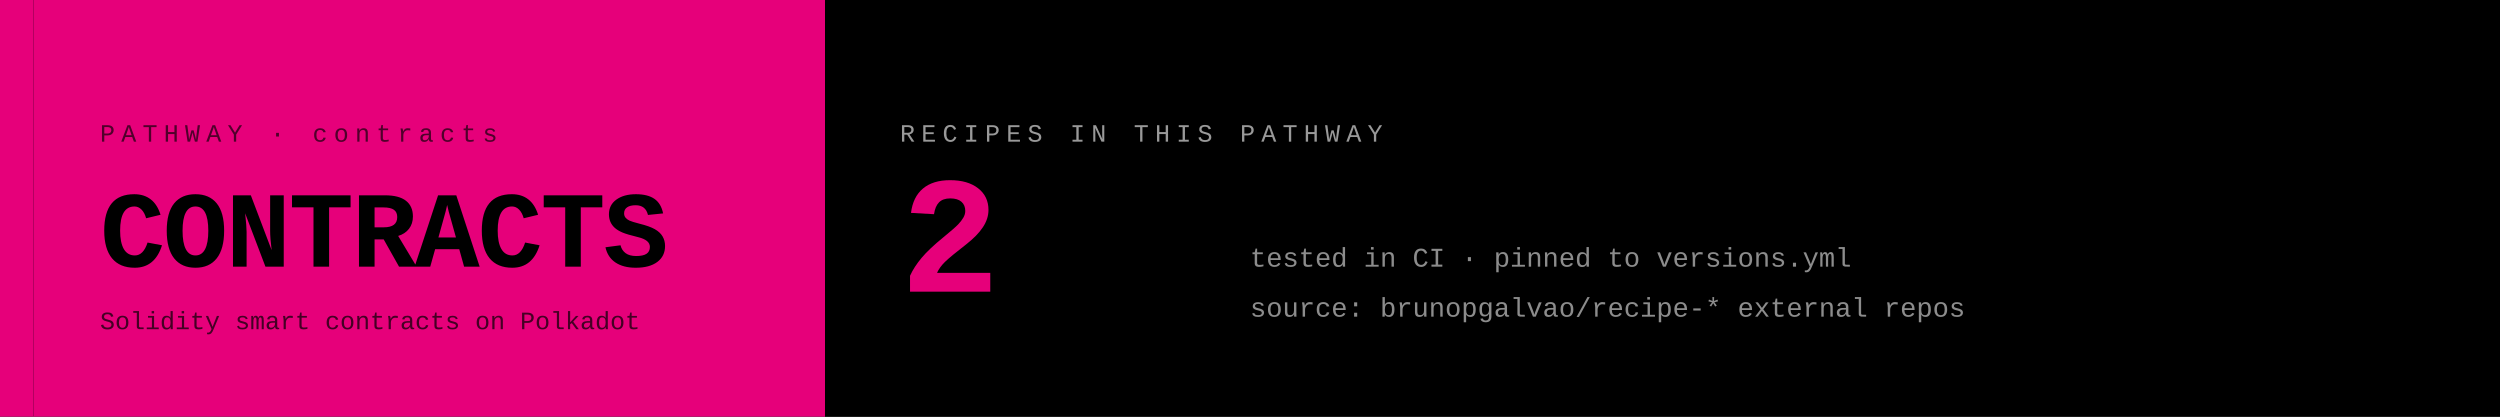
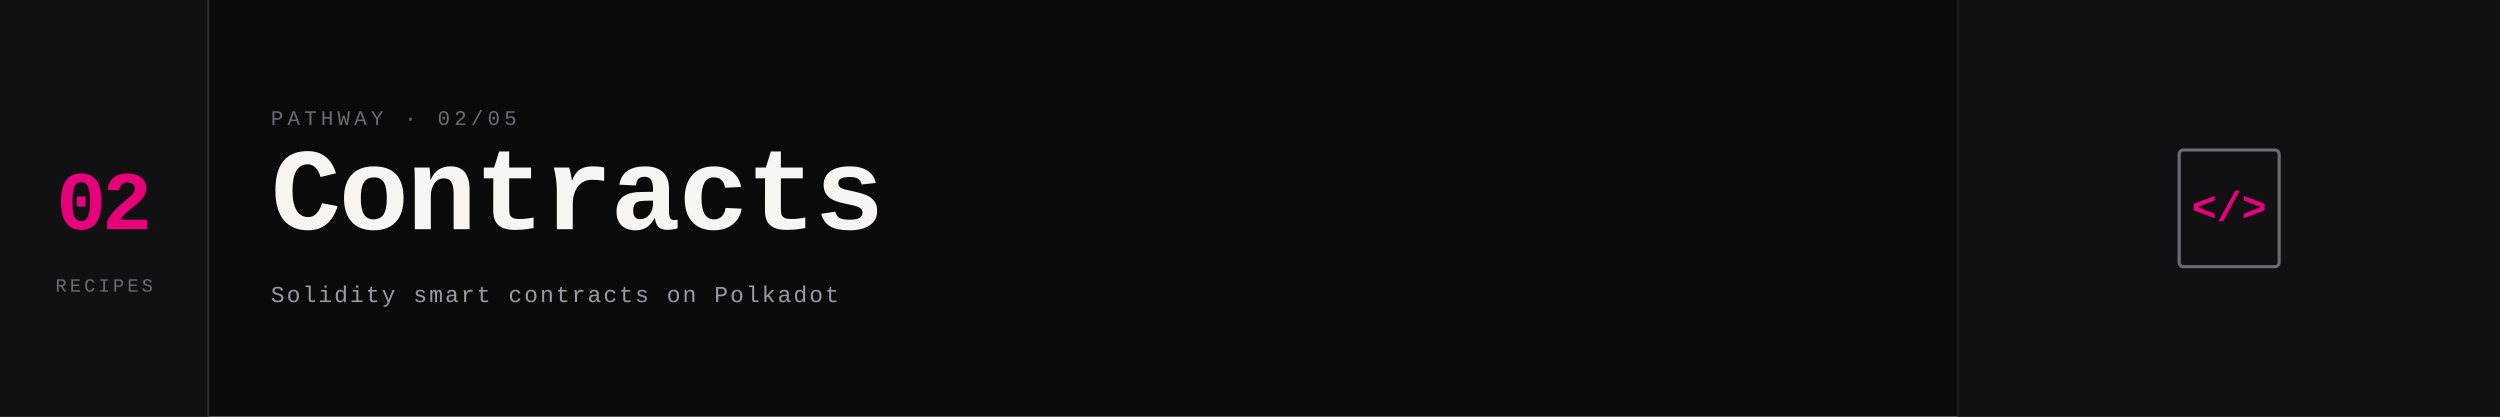
- <svg xmlns="http://www.w3.org/2000/svg" viewBox="0 0 1200 200" shape-rendering="geometricPrecision" role="img" aria-label="CONTRACTS pathway — 2 recipes">
-   <rect width="1200" height="200" fill="#000000" />
-   <rect x="0" y="0" width="16" height="200" fill="#E6007A" />
-   <rect x="16" y="0" width="380" height="200" fill="#E6007A" />
-   <text x="48" y="68" font-family="ui-monospace, Menlo, Consolas, 'Courier New', monospace" font-size="12" fill="#000000" opacity="0.65" letter-spacing="3">PATHWAY · contracts</text>
-   <text x="48" y="128" font-family="ui-monospace, Menlo, Consolas, 'Courier New', monospace" font-size="52" font-weight="700" fill="#000000" letter-spacing="-1">CONTRACTS</text>
-   <text x="48" y="158" font-family="ui-monospace, Menlo, Consolas, 'Courier New', monospace" font-size="12" fill="#000000" opacity="0.7">Solidity smart contracts on Polkadot</text>
-   <rect x="396" y="0" width="804" height="200" fill="#000000" />
-   <text x="432" y="68" font-family="ui-monospace, Menlo, Consolas, 'Courier New', monospace" font-size="12" fill="#FFFFFF" opacity="0.6" letter-spacing="3">RECIPES IN THIS PATHWAY</text>
-   <text x="432" y="140" font-family="ui-monospace, Menlo, Consolas, 'Courier New', monospace" font-size="80" font-weight="700" fill="#E6007A">2</text>
-   <text x="600" y="128" font-family="ui-monospace, Menlo, Consolas, 'Courier New', monospace" font-size="13" fill="#FFFFFF" opacity="0.55">tested in CI · pinned to versions.yml</text>
-   <text x="600" y="152" font-family="ui-monospace, Menlo, Consolas, 'Courier New', monospace" font-size="13" fill="#FFFFFF" opacity="0.55">source: brunopgalvao/recipe-* external repos</text>
+ <svg xmlns="http://www.w3.org/2000/svg" viewBox="0 0 1200 200" shape-rendering="geometricPrecision" role="img" aria-label="Contracts pathway — 2 recipes">
+   <rect width="1200" height="200" fill="#0A0A0B" />
+   <rect x="0" y="0" width="100" height="200" fill="#111114" />
+   <text x="50" y="110" text-anchor="middle" font-family="'JetBrains Mono', ui-monospace, Menlo, Consolas, 'Courier New', monospace" font-size="40" font-weight="800" fill="#E6007A" letter-spacing="-2">02</text>
+   <text x="50" y="140" text-anchor="middle" font-family="'JetBrains Mono', ui-monospace, Menlo, Consolas, 'Courier New', monospace" font-size="9" fill="#6B6B74" letter-spacing="1.5">RECIPES</text>
+   <line x1="100" y1="0" x2="100" y2="200" stroke="#2A2A30" />
+   <text x="130" y="60" font-family="'JetBrains Mono', ui-monospace, Menlo, Consolas, 'Courier New', monospace" font-size="10" fill="#6B6B74" letter-spacing="2">PATHWAY · 02/05</text>
+   <text x="130" y="110" font-family="'JetBrains Mono', ui-monospace, Menlo, Consolas, 'Courier New', monospace" font-size="56" font-weight="700" fill="#F6F5F2" letter-spacing="-1">Contracts</text>
+   <text x="130" y="145" font-family="'JetBrains Mono', ui-monospace, Menlo, Consolas, 'Courier New', monospace" font-size="11" fill="#9A9AA3" letter-spacing="1">Solidity smart contracts on Polkadot</text>
+   <line x1="940" y1="0" x2="940" y2="200" stroke="#2A2A30" />
+   <rect x="940" y="0" width="260" height="200" fill="#111114" />
+   <g transform="translate(1070, 100)">
+     <rect x="-24" y="-28" width="48" height="56" fill="none" stroke="#6B6B74" stroke-width="1.5" rx="2" />
+     <text x="0" y="6" text-anchor="middle" font-family="'JetBrains Mono', ui-monospace, Menlo, Consolas, 'Courier New', monospace" font-size="20" font-weight="700" fill="#E6007A">&lt;/&gt;</text>
+   </g>
</svg>
